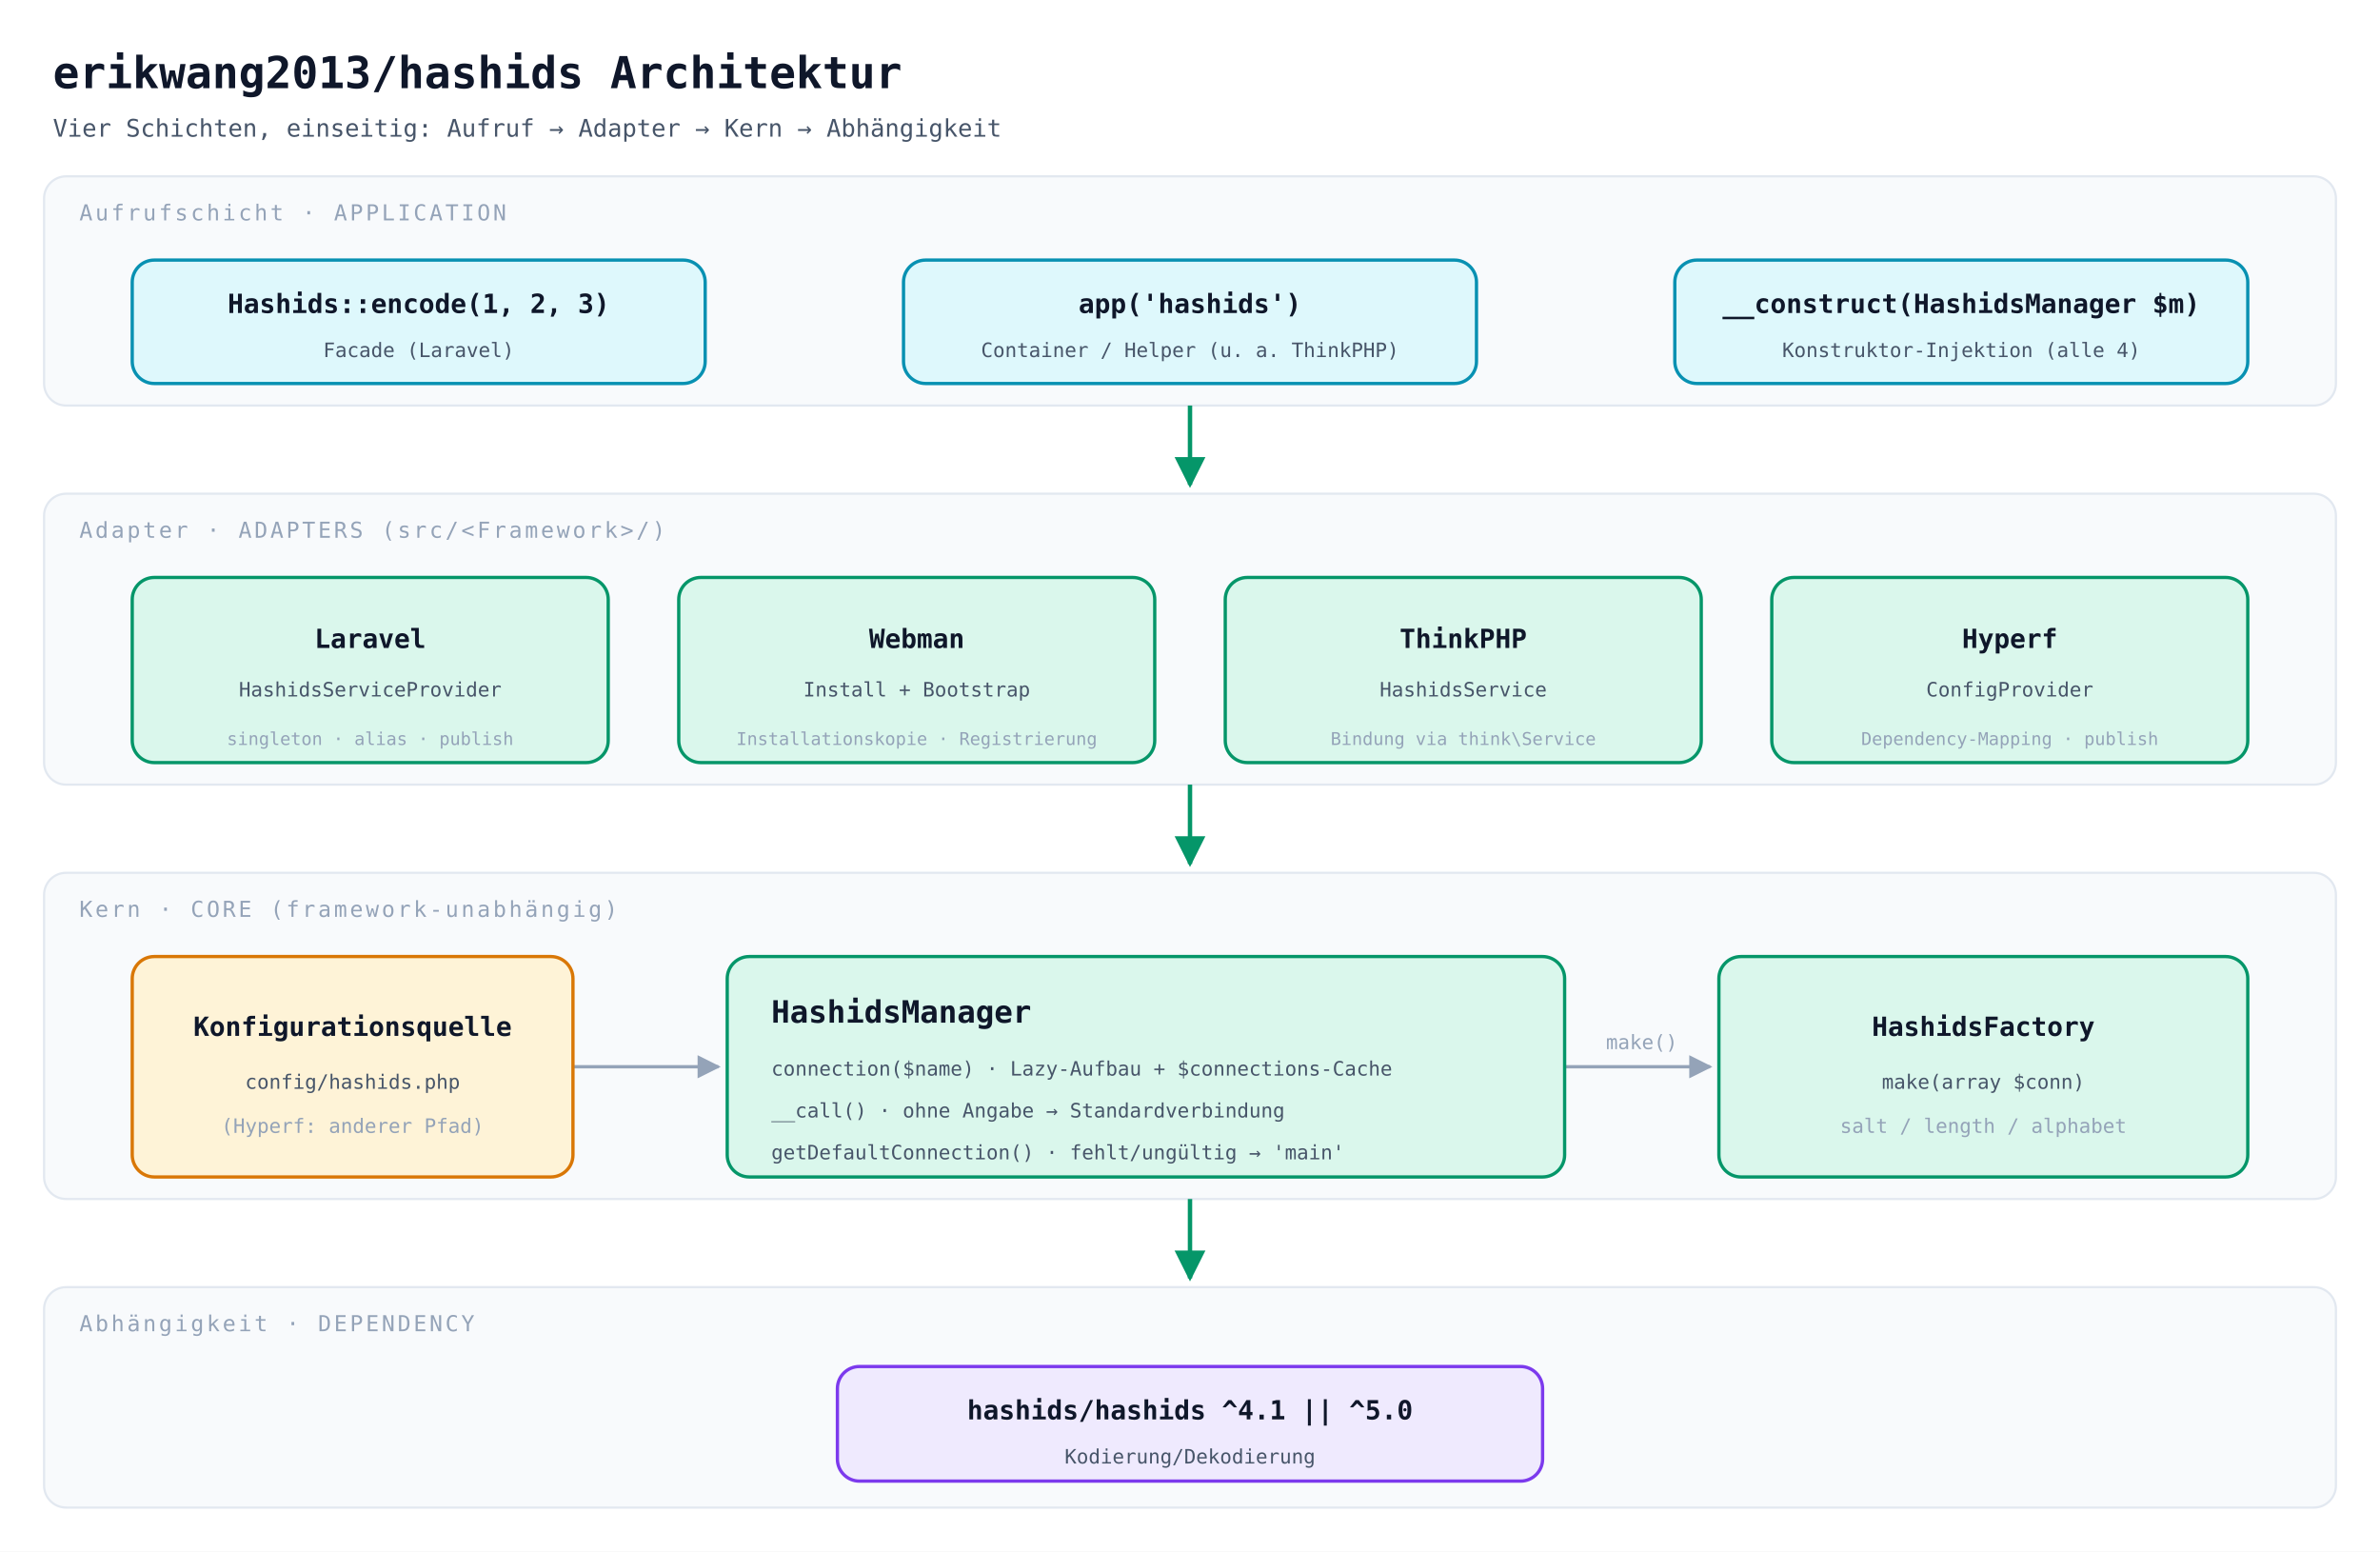
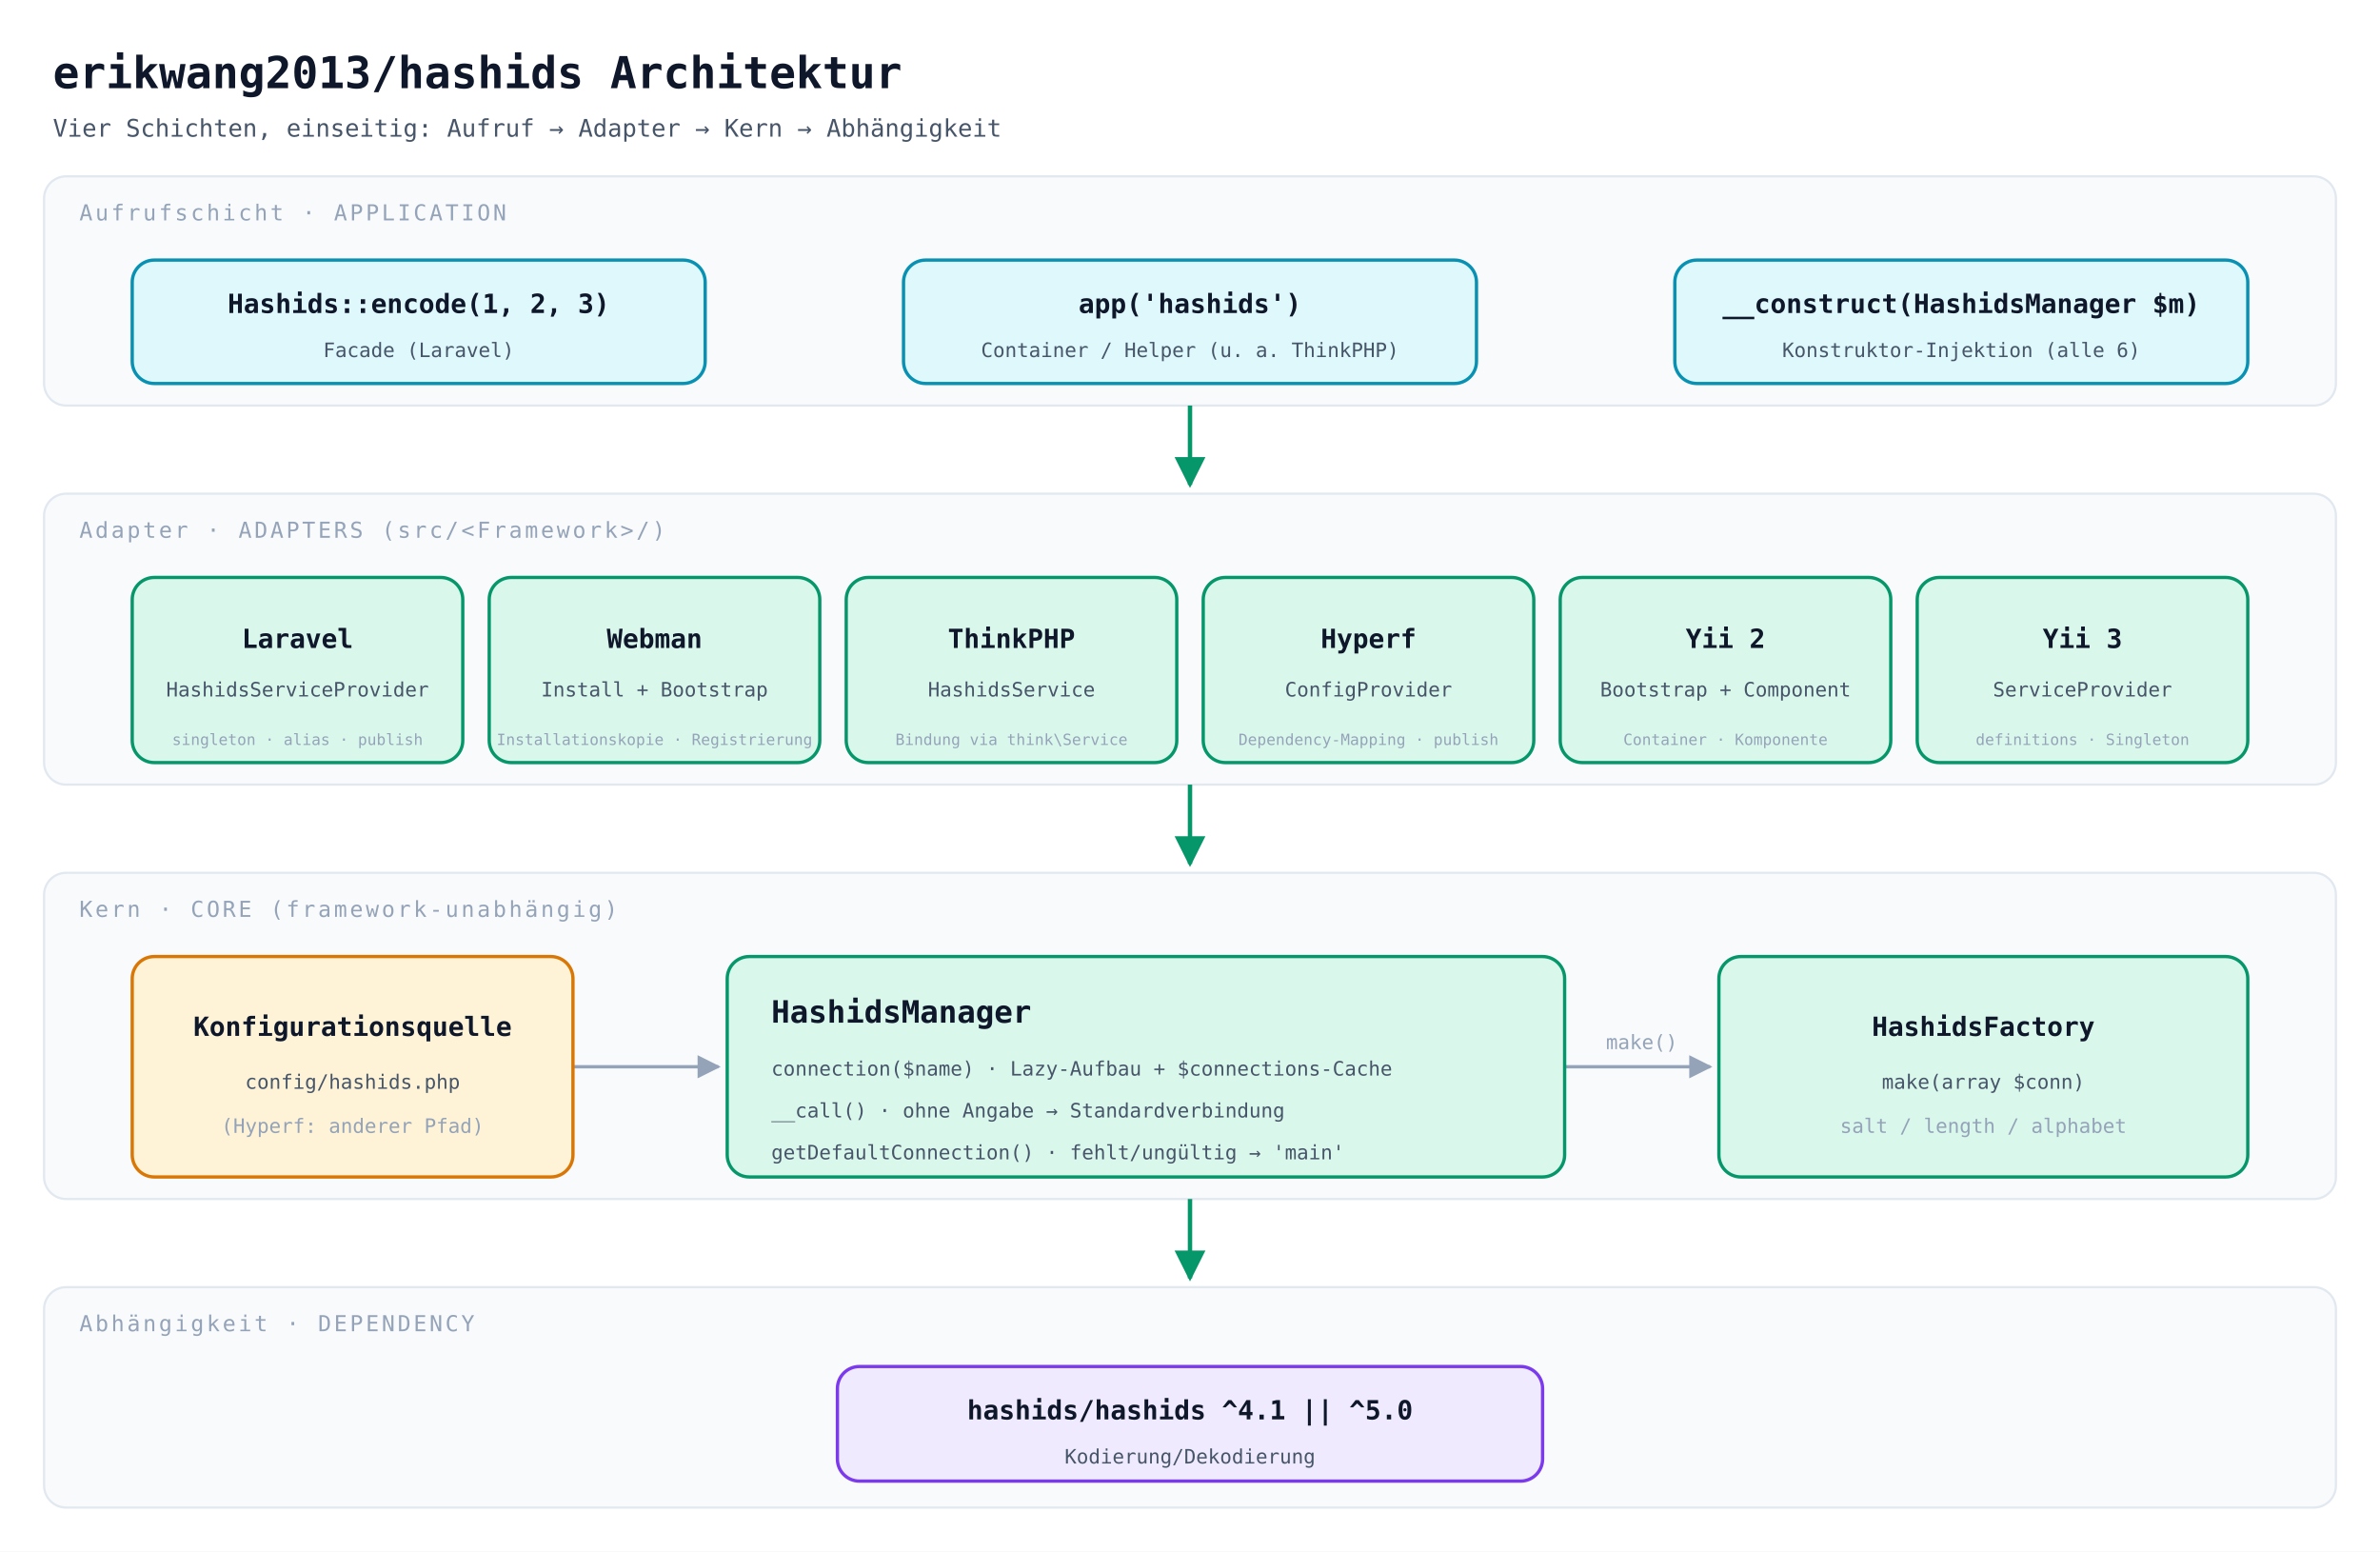
<svg xmlns="http://www.w3.org/2000/svg" viewBox="0 0 1080 704" role="img" aria-labelledby="archTitle archDesc">
  <defs>
    <style>
      text { font-family: ui-monospace, SFMono-Regular, Menlo, Consolas, "DejaVu Sans Mono", "PingFang SC", "Microsoft YaHei", monospace; }
      .bg          { fill: #ffffff; }
      .lane        { fill: #f8fafc; stroke: #e2e8f0; stroke-width: 1; }
      .lane-title  { fill: #94a3b8; font-size: 10px; letter-spacing: 1.2px; }
      .c-mask      { fill: #ffffff; }
      .c-frontend  { fill: rgba(34,211,238,.15);  stroke: #0891b2; stroke-width: 1.5; }
      .c-backend   { fill: rgba(52,211,153,.18);  stroke: #059669; stroke-width: 1.5; }
      .c-cloud     { fill: rgba(251,191,36,.18);  stroke: #d97706; stroke-width: 1.5; }
      .c-database  { fill: rgba(167,139,250,.18); stroke: #7c3aed; stroke-width: 1.5; }
      .t-primary   { fill: #0f172a; font-weight: 600; }
      .t-muted     { fill: #475569; }
      .t-dim       { fill: #94a3b8; }
      .a-default   { stroke: #94a3b8; fill: none; }
      .a-emphasis  { stroke: #059669; fill: none; }
      .a-head-default  { fill: #94a3b8; }
      .a-head-emphasis { fill: #059669; }

      @media (prefers-color-scheme: dark) {
        .bg          { fill: #0b1220; }
        .lane        { fill: #0f172a; stroke: #1e293b; }
        .lane-title  { fill: #64748b; }
        .c-mask      { fill: #0f172a; }
        .c-frontend  { fill: rgba(8,51,68,.40);   stroke: #22d3ee; }
        .c-backend   { fill: rgba(6,78,59,.40);   stroke: #34d399; }
        .c-cloud     { fill: rgba(120,53,15,.35); stroke: #fbbf24; }
        .c-database  { fill: rgba(76,29,149,.40); stroke: #a78bfa; }
        .t-primary   { fill: #f8fafc; }
        .t-muted     { fill: #94a3b8; }
        .t-dim       { fill: #64748b; }
        .a-default   { stroke: #64748b; }
        .a-emphasis  { stroke: #34d399; }
        .a-head-default  { fill: #64748b; }
        .a-head-emphasis { fill: #34d399; }
      }
    </style>
    <marker id="ah" viewBox="0 0 10 10" refX="9" refY="5" markerWidth="7" markerHeight="7" orient="auto">
      <path d="M0 0 L10 5 L0 10 z" class="a-head-default" />
    </marker>
    <marker id="ah-e" viewBox="0 0 10 10" refX="9" refY="5" markerWidth="7" markerHeight="7" orient="auto">
      <path d="M0 0 L10 5 L0 10 z" class="a-head-emphasis" />
    </marker>
  </defs>
  <rect class="bg" x="0" y="0" width="1080" height="704" />
  <text x="24" y="40" class="t-primary" font-size="20">erikwang2013/hashids Architektur</text>
  <text x="24" y="62" class="t-muted" font-size="11">Vier Schichten, einseitig: Aufruf → Adapter → Kern → Abhängigkeit</text>
  <rect class="lane" x="20" y="80" width="1040" height="104" rx="10" />
  <rect class="lane" x="20" y="224" width="1040" height="132" rx="10" />
  <rect class="lane" x="20" y="396" width="1040" height="148" rx="10" />
  <rect class="lane" x="20" y="584" width="1040" height="100" rx="10" />
  <text class="lane-title" x="36" y="100">Aufrufschicht · APPLICATION</text>
  <text class="lane-title" x="36" y="244">Adapter · ADAPTERS (src/&lt;Framework&gt;/)</text>
  <text class="lane-title" x="36" y="416">Kern · CORE (framework-unabhängig)</text>
  <text class="lane-title" x="36" y="604">Abhängigkeit · DEPENDENCY</text>
  <line class="a-emphasis" x1="540" y1="184" x2="540" y2="220" stroke-width="2" marker-end="url(#ah-e)" />
  <line class="a-emphasis" x1="540" y1="356" x2="540" y2="392" stroke-width="2" marker-end="url(#ah-e)" />
  <line class="a-emphasis" x1="540" y1="544" x2="540" y2="580" stroke-width="2" marker-end="url(#ah-e)" />
  <line class="a-default" x1="260" y1="484" x2="326" y2="484" stroke-width="1.5" marker-end="url(#ah)" />
  <line class="a-default" x1="710" y1="484" x2="776" y2="484" stroke-width="1.5" marker-end="url(#ah)" />
  <text class="t-dim" x="745" y="476" font-size="9" text-anchor="middle">make()</text>
  <rect class="c-mask" x="60" y="118" width="260" height="56" rx="10" />
  <rect class="c-frontend" x="60" y="118" width="260" height="56" rx="10" />
  <text class="t-primary" x="190" y="142" font-size="12" text-anchor="middle">Hashids::encode(1, 2, 3)</text>
  <text class="t-muted" x="190" y="162" font-size="9" text-anchor="middle">Facade (Laravel)</text>
  <rect class="c-mask" x="410" y="118" width="260" height="56" rx="10" />
  <rect class="c-frontend" x="410" y="118" width="260" height="56" rx="10" />
  <text class="t-primary" x="540" y="142" font-size="12" text-anchor="middle">app('hashids')</text>
  <text class="t-muted" x="540" y="162" font-size="9" text-anchor="middle">Container / Helper (u. a. ThinkPHP)</text>
  <rect class="c-mask" x="760" y="118" width="260" height="56" rx="10" />
  <rect class="c-frontend" x="760" y="118" width="260" height="56" rx="10" />
  <text class="t-primary" x="890" y="142" font-size="12" text-anchor="middle">__construct(HashidsManager $m)</text>
-   <text class="t-muted" x="890" y="162" font-size="9" text-anchor="middle">Konstruktor-Injektion (alle 4)</text>
-   <rect class="c-mask" x="60" y="262" width="216" height="84" rx="10" />
-   <rect class="c-backend" x="60" y="262" width="216" height="84" rx="10" />
-   <text class="t-primary" x="168" y="294" font-size="12" text-anchor="middle">Laravel</text>
-   <text class="t-muted" x="168" y="316" font-size="9" text-anchor="middle">HashidsServiceProvider</text>
-   <text class="t-dim" x="168" y="338" font-size="8" text-anchor="middle">singleton · alias · publish</text>
-   <rect class="c-mask" x="308" y="262" width="216" height="84" rx="10" />
-   <rect class="c-backend" x="308" y="262" width="216" height="84" rx="10" />
-   <text class="t-primary" x="416" y="294" font-size="12" text-anchor="middle">Webman</text>
-   <text class="t-muted" x="416" y="316" font-size="9" text-anchor="middle">Install + Bootstrap</text>
-   <text class="t-dim" x="416" y="338" font-size="8" text-anchor="middle">Installationskopie · Registrierung</text>
-   <rect class="c-mask" x="556" y="262" width="216" height="84" rx="10" />
-   <rect class="c-backend" x="556" y="262" width="216" height="84" rx="10" />
-   <text class="t-primary" x="664" y="294" font-size="12" text-anchor="middle">ThinkPHP</text>
-   <text class="t-muted" x="664" y="316" font-size="9" text-anchor="middle">HashidsService</text>
-   <text class="t-dim" x="664" y="338" font-size="8" text-anchor="middle">Bindung via think\Service</text>
-   <rect class="c-mask" x="804" y="262" width="216" height="84" rx="10" />
-   <rect class="c-backend" x="804" y="262" width="216" height="84" rx="10" />
-   <text class="t-primary" x="912" y="294" font-size="12" text-anchor="middle">Hyperf</text>
-   <text class="t-muted" x="912" y="316" font-size="9" text-anchor="middle">ConfigProvider</text>
-   <text class="t-dim" x="912" y="338" font-size="8" text-anchor="middle">Dependency-Mapping · publish</text>
+   <text class="t-muted" x="890" y="162" font-size="9" text-anchor="middle">Konstruktor-Injektion (alle 6)</text>
+   <rect class="c-mask" x="60  " y="262" width="150" height="84" rx="10" />
+   <rect class="c-backend" x="60  " y="262" width="150" height="84" rx="10" />
+   <text class="t-primary" x="135" y="294" font-size="12" text-anchor="middle">Laravel</text>
+   <text class="t-muted" x="135" y="316" font-size="9" text-anchor="middle">HashidsServiceProvider</text>
+   <text class="t-dim" x="135" y="338" font-size="7" text-anchor="middle">singleton · alias · publish</text>
+   <rect class="c-mask" x="222 " y="262" width="150" height="84" rx="10" />
+   <rect class="c-backend" x="222 " y="262" width="150" height="84" rx="10" />
+   <text class="t-primary" x="297" y="294" font-size="12" text-anchor="middle">Webman</text>
+   <text class="t-muted" x="297" y="316" font-size="9" text-anchor="middle">Install + Bootstrap</text>
+   <text class="t-dim" x="297" y="338" font-size="7" text-anchor="middle">Installationskopie · Registrierung</text>
+   <rect class="c-mask" x="384 " y="262" width="150" height="84" rx="10" />
+   <rect class="c-backend" x="384 " y="262" width="150" height="84" rx="10" />
+   <text class="t-primary" x="459" y="294" font-size="12" text-anchor="middle">ThinkPHP</text>
+   <text class="t-muted" x="459" y="316" font-size="9" text-anchor="middle">HashidsService</text>
+   <text class="t-dim" x="459" y="338" font-size="7" text-anchor="middle">Bindung via think\Service</text>
+   <rect class="c-mask" x="546 " y="262" width="150" height="84" rx="10" />
+   <rect class="c-backend" x="546 " y="262" width="150" height="84" rx="10" />
+   <text class="t-primary" x="621" y="294" font-size="12" text-anchor="middle">Hyperf</text>
+   <text class="t-muted" x="621" y="316" font-size="9" text-anchor="middle">ConfigProvider</text>
+   <text class="t-dim" x="621" y="338" font-size="7" text-anchor="middle">Dependency-Mapping · publish</text>
+   <rect class="c-mask" x="708 " y="262" width="150" height="84" rx="10" />
+   <rect class="c-backend" x="708 " y="262" width="150" height="84" rx="10" />
+   <text class="t-primary" x="783" y="294" font-size="12" text-anchor="middle">Yii 2</text>
+   <text class="t-muted" x="783" y="316" font-size="9" text-anchor="middle">Bootstrap + Component</text>
+   <text class="t-dim" x="783" y="338" font-size="7" text-anchor="middle">Container · Komponente</text>
+   <rect class="c-mask" x="870 " y="262" width="150" height="84" rx="10" />
+   <rect class="c-backend" x="870 " y="262" width="150" height="84" rx="10" />
+   <text class="t-primary" x="945" y="294" font-size="12" text-anchor="middle">Yii 3</text>
+   <text class="t-muted" x="945" y="316" font-size="9" text-anchor="middle">ServiceProvider</text>
+   <text class="t-dim" x="945" y="338" font-size="7" text-anchor="middle">definitions · Singleton</text>
  <rect class="c-mask" x="60" y="434" width="200" height="100" rx="10" />
  <rect class="c-cloud" x="60" y="434" width="200" height="100" rx="10" />
  <text class="t-primary" x="160" y="470" font-size="12" text-anchor="middle">Konfigurationsquelle</text>
  <text class="t-muted" x="160" y="494" font-size="9" text-anchor="middle">config/hashids.php</text>
  <text class="t-dim" x="160" y="514" font-size="9" text-anchor="middle">(Hyperf: anderer Pfad)</text>
  <rect class="c-mask" x="330" y="434" width="380" height="100" rx="10" />
  <rect class="c-backend" x="330" y="434" width="380" height="100" rx="10" />
  <text class="t-primary" x="350" y="464" font-size="14">HashidsManager</text>
  <text class="t-muted" x="350" y="488" font-size="9">connection($name) · Lazy-Aufbau + $connections-Cache</text>
  <text class="t-muted" x="350" y="507" font-size="9">__call() · ohne Angabe → Standardverbindung</text>
  <text class="t-muted" x="350" y="526" font-size="9">getDefaultConnection() · fehlt/ungültig → 'main'</text>
  <rect class="c-mask" x="780" y="434" width="240" height="100" rx="10" />
  <rect class="c-backend" x="780" y="434" width="240" height="100" rx="10" />
  <text class="t-primary" x="900" y="470" font-size="12" text-anchor="middle">HashidsFactory</text>
  <text class="t-muted" x="900" y="494" font-size="9" text-anchor="middle">make(array $conn)</text>
  <text class="t-dim" x="900" y="514" font-size="9" text-anchor="middle">salt / length / alphabet</text>
  <rect class="c-mask" x="380" y="620" width="320" height="52" rx="10" />
  <rect class="c-database" x="380" y="620" width="320" height="52" rx="10" />
  <text class="t-primary" x="540" y="644" font-size="12" text-anchor="middle">hashids/hashids ^4.1 || ^5.0</text>
  <text class="t-muted" x="540" y="664" font-size="9" text-anchor="middle">Kodierung/Dekodierung</text>
</svg>
